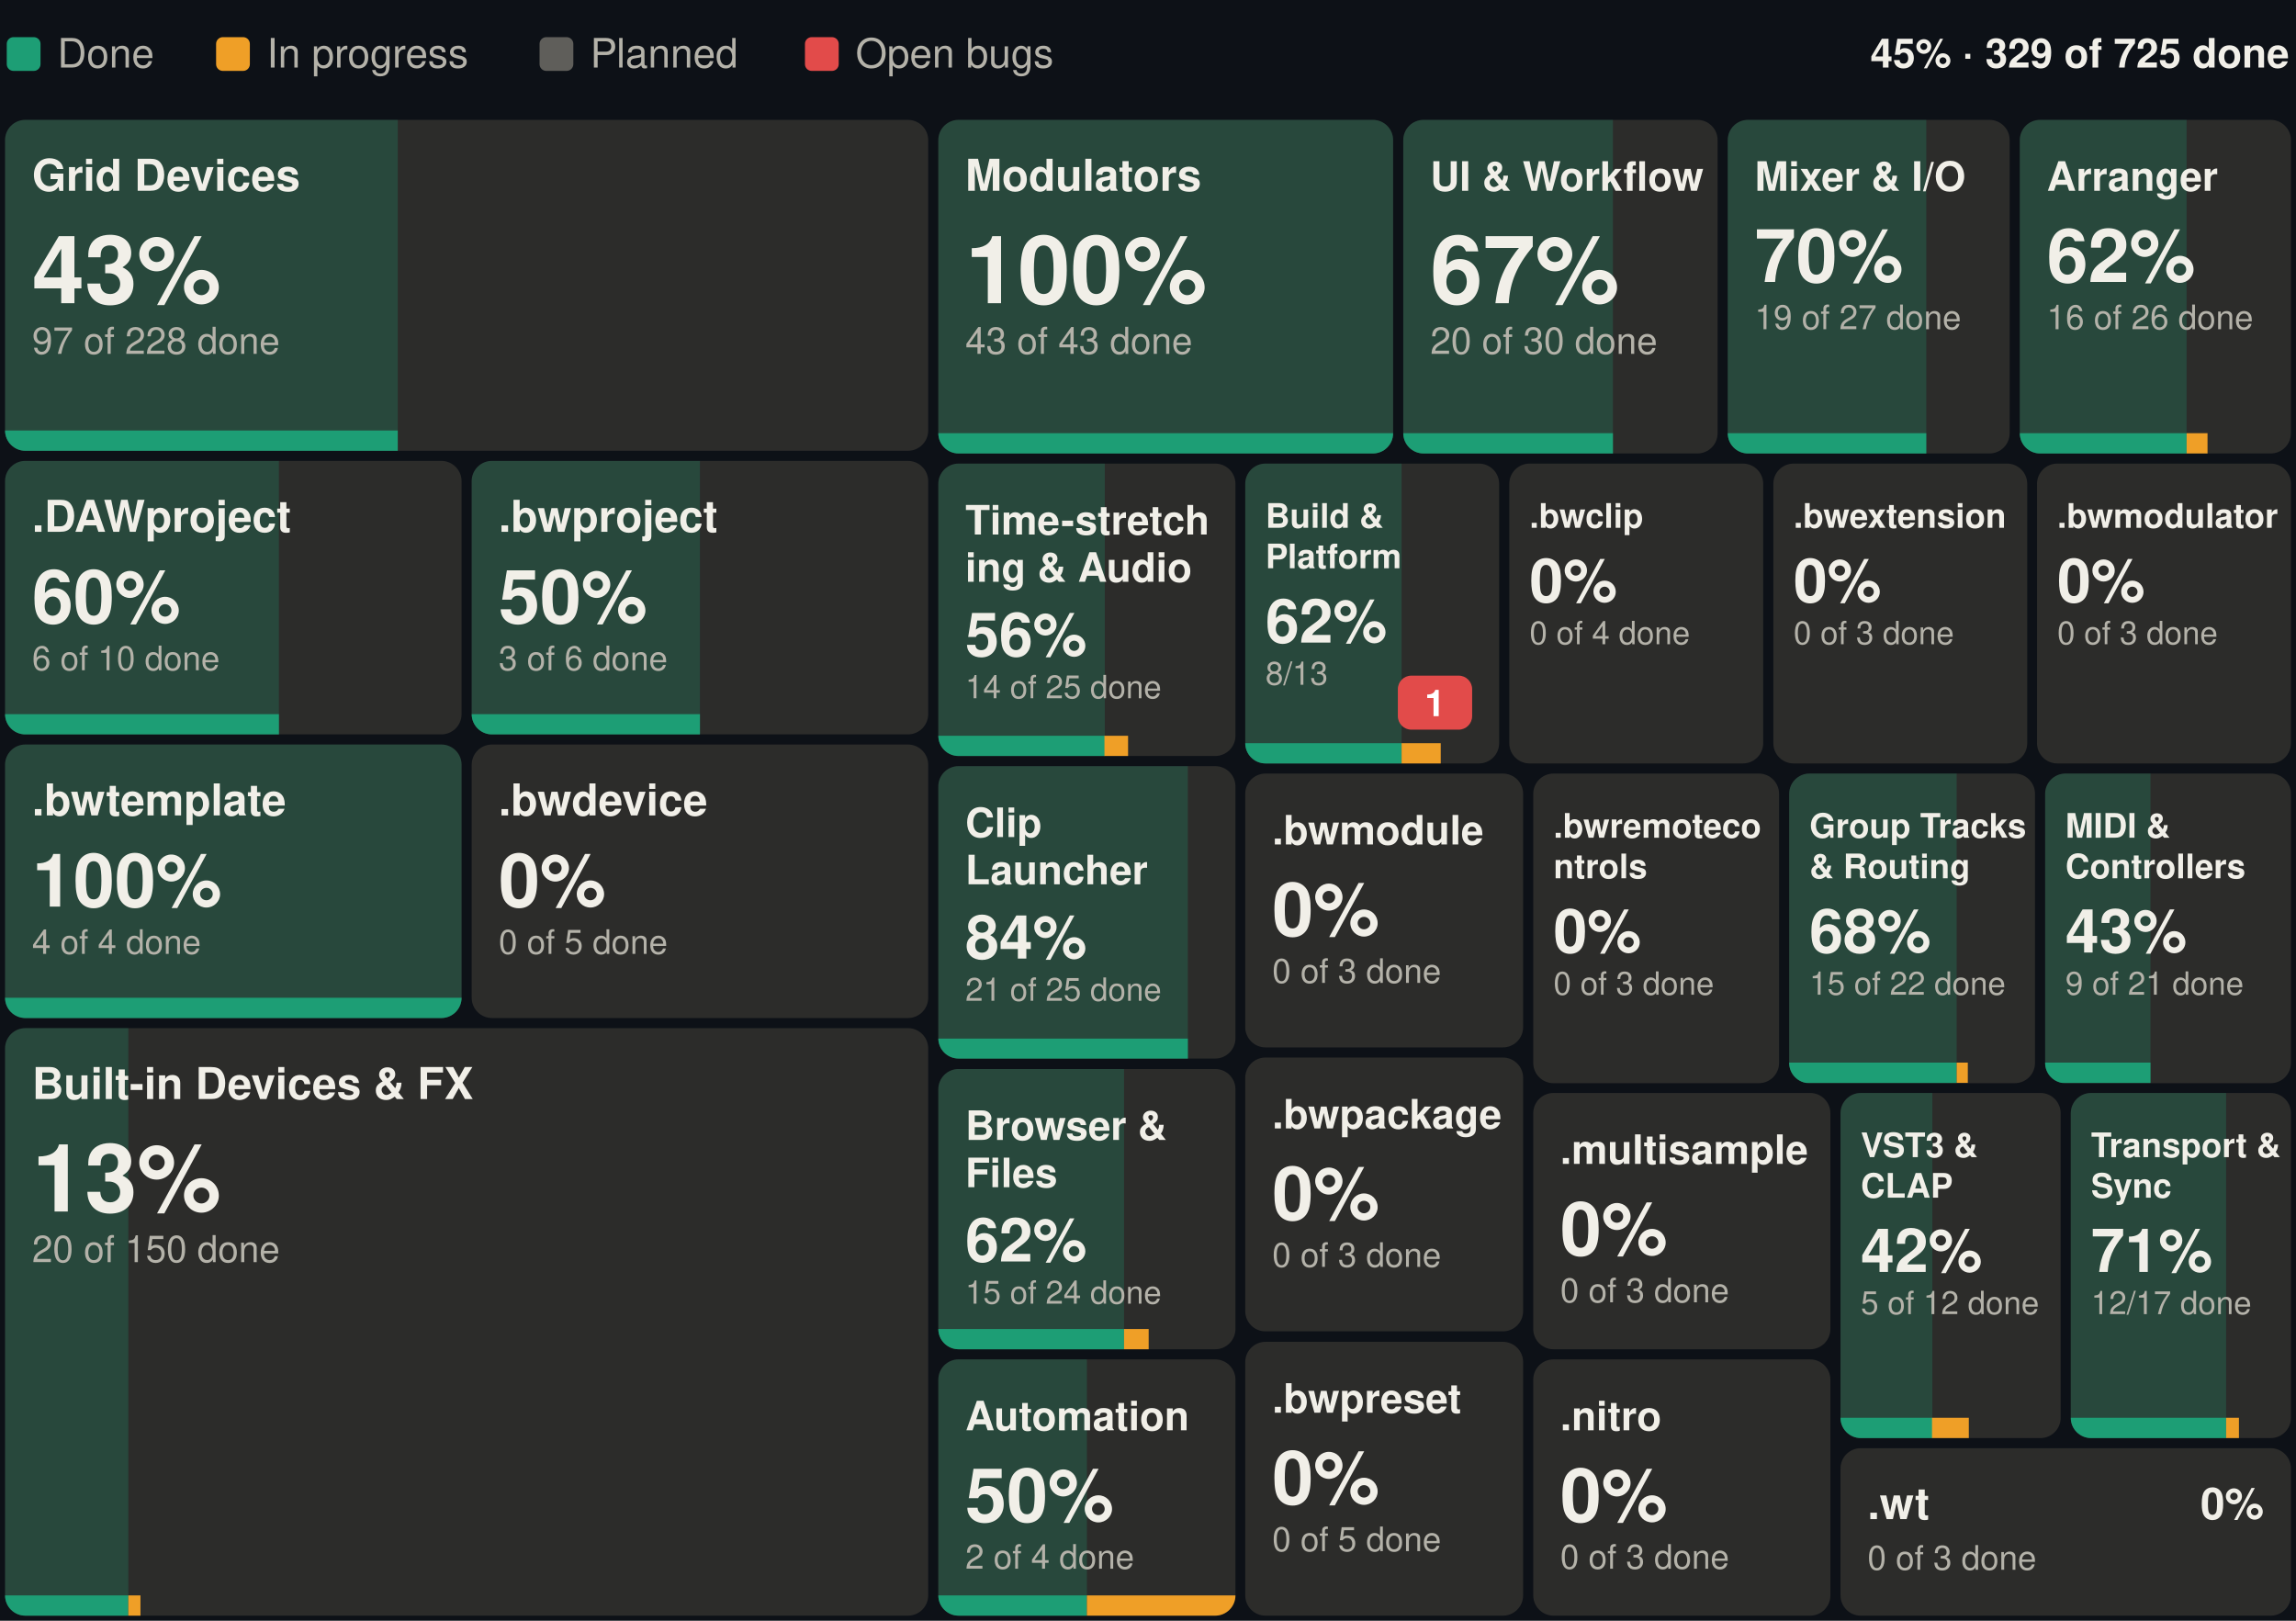
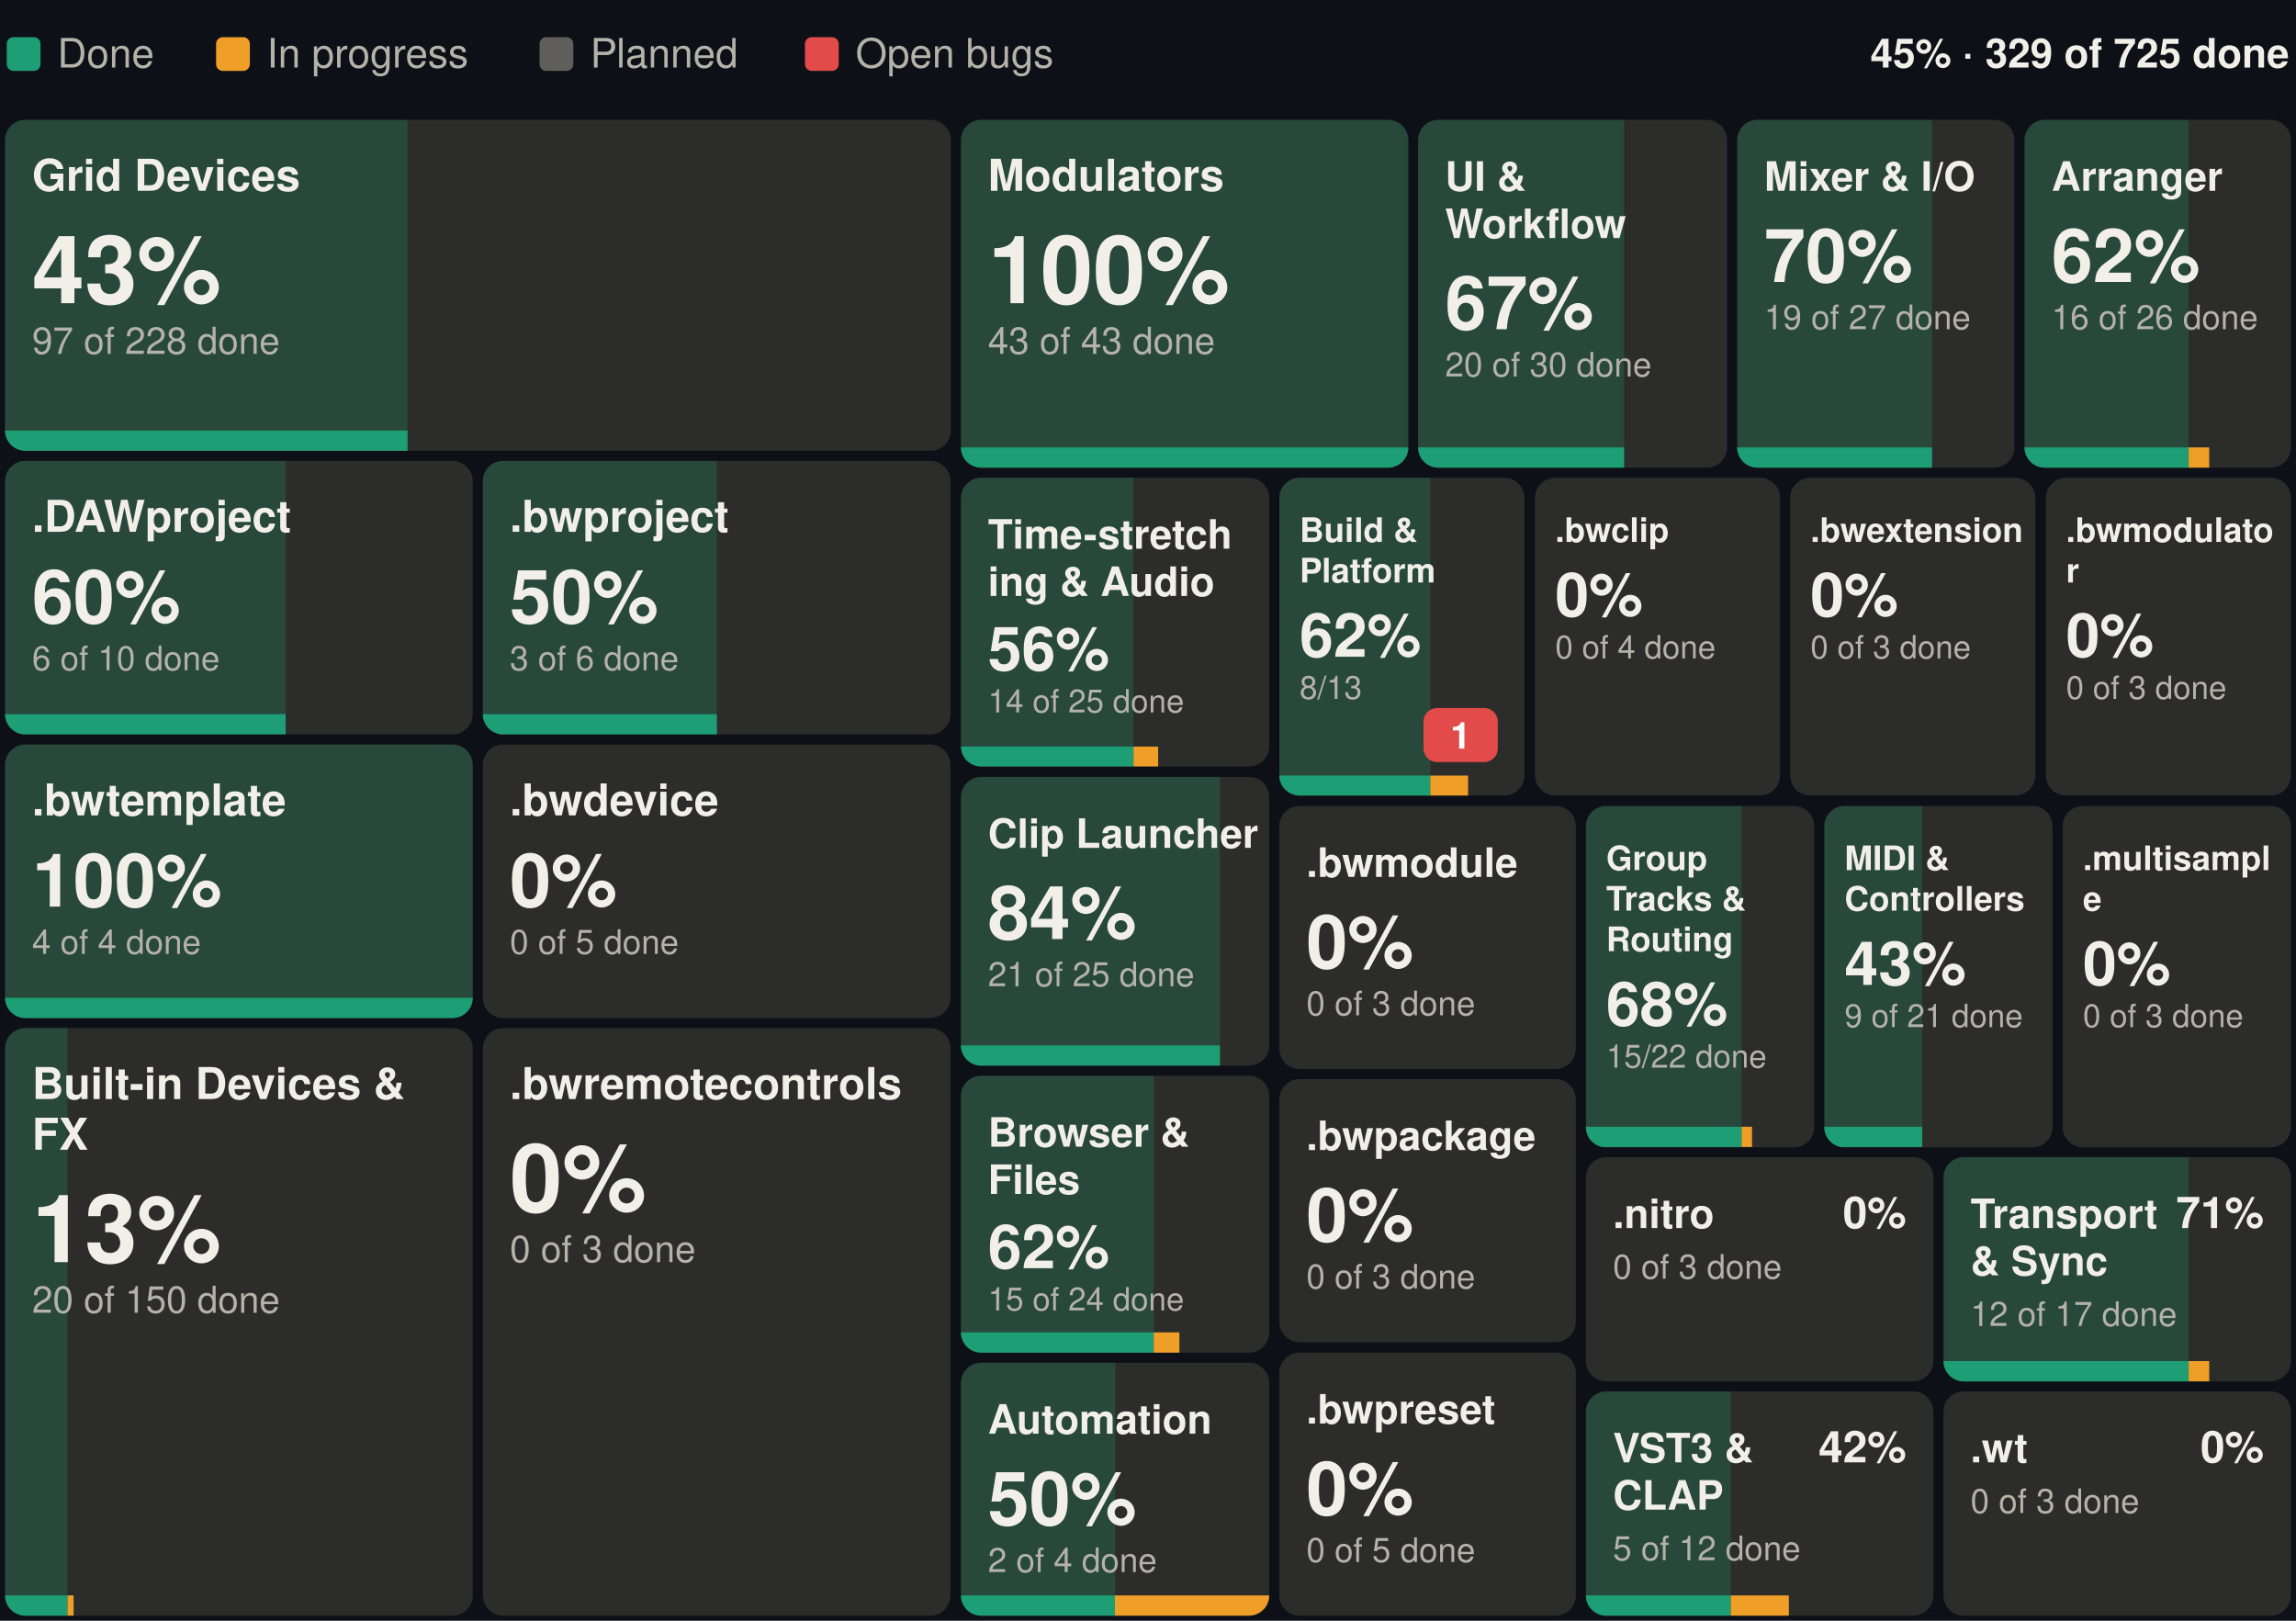
<svg xmlns="http://www.w3.org/2000/svg" width="680" height="480" viewBox="0 0 680 480" font-family="-apple-system, BlinkMacSystemFont, 'Segoe UI', Helvetica, Arial, sans-serif" role="img" aria-label="Hikaru OpenLive vs Bitwig Studio 5.3.13: 329 of 725 features done">
  <rect width="680" height="480" fill="#0d1117" />
  <text x="678.0" y="20.0" font-size="12" font-weight="600" text-anchor="end" fill="#F1EFE8">45% · 329 of 725 done</text>
  <rect x="2.0" y="11" width="10" height="10" rx="2" fill="#1D9E75" />
  <text x="17.0" y="20.0" font-size="12" fill="#B4B2A9">Done</text>
  <rect x="64.0" y="11" width="10" height="10" rx="2" fill="#EF9F27" />
  <text x="79.0" y="20.0" font-size="12" fill="#B4B2A9">In progress</text>
  <rect x="159.8" y="11" width="10" height="10" rx="2" fill="#5F5E5A" />
  <text x="174.8" y="20.0" font-size="12" fill="#B4B2A9">Planned</text>
  <rect x="238.4" y="11" width="10" height="10" rx="2" fill="#E24B4A" />
  <text x="253.4" y="20.0" font-size="12" fill="#B4B2A9">Open bugs</text>
  <g>
    <clipPath id="b0">
-       <rect x="277.9" y="226.9" width="88.0" height="86.6" rx="6" />
+       <rect x="284.6" y="230.1" width="91.3" height="85.5" rx="6" />
    </clipPath>
    <g clip-path="url(#b0)">
-       <rect x="277.9" y="226.9" width="88.0" height="86.6" fill="#2C2C2A" />
-       <rect x="277.9" y="226.9" width="73.9" height="86.6" fill="#1D9E75" fill-opacity="0.25" />
-       <rect x="277.9" y="307.6" width="73.9" height="6" fill="#1D9E75" />
-     </g>
-     <text x="285.9" y="247.9" font-size="12" font-weight="600" fill="#F1EFE8">Clip</text>
-     <text x="285.9" y="261.9" font-size="12" font-weight="600" fill="#F1EFE8">Launcher</text>
-     <text x="285.9" y="283.9" font-size="18" font-weight="600" fill="#F1EFE8">84%</text>
-     <text x="285.9" y="296.4" font-size="9.5" fill="#B4B2A9">21 of 25 done</text>
+       <rect x="284.6" y="230.1" width="91.3" height="85.5" fill="#2C2C2A" />
+       <rect x="284.6" y="230.1" width="76.7" height="85.5" fill="#1D9E75" fill-opacity="0.25" />
+       <rect x="284.6" y="309.6" width="76.7" height="6" fill="#1D9E75" />
+     </g>
+     <text x="292.6" y="251.1" font-size="12" font-weight="600" fill="#F1EFE8">Clip Launcher</text>
+     <text x="292.6" y="278.1" font-size="22" font-weight="600" fill="#F1EFE8">84%</text>
+     <text x="292.6" y="292.1" font-size="10" fill="#B4B2A9">21 of 25 done</text>
  </g>
  <g>
    <clipPath id="b1">
-       <rect x="598.2" y="35.5" width="80.3" height="98.8" rx="6" />
+       <rect x="599.6" y="35.5" width="78.9" height="103.0" rx="6" />
    </clipPath>
    <g clip-path="url(#b1)">
-       <rect x="598.2" y="35.5" width="80.3" height="98.8" fill="#2C2C2A" />
-       <rect x="598.2" y="35.5" width="49.4" height="98.8" fill="#1D9E75" fill-opacity="0.25" />
-       <rect x="598.2" y="128.3" width="49.4" height="6" fill="#1D9E75" />
-       <rect x="647.6" y="128.3" width="6.2" height="6" fill="#EF9F27" />
-     </g>
-     <text x="606.2" y="56.5" font-size="12" font-weight="600" fill="#F1EFE8">Arranger</text>
-     <text x="606.2" y="83.5" font-size="22" font-weight="600" fill="#F1EFE8">62%</text>
-     <text x="606.2" y="97.5" font-size="10" fill="#B4B2A9">16 of 26 done</text>
+       <rect x="599.6" y="35.5" width="78.9" height="103.0" fill="#2C2C2A" />
+       <rect x="599.6" y="35.5" width="48.6" height="103.0" fill="#1D9E75" fill-opacity="0.25" />
+       <rect x="599.6" y="132.5" width="48.6" height="6" fill="#1D9E75" />
+       <rect x="648.2" y="132.5" width="6.1" height="6" fill="#EF9F27" />
+     </g>
+     <text x="607.6" y="56.5" font-size="12" font-weight="600" fill="#F1EFE8">Arranger</text>
+     <text x="607.6" y="83.5" font-size="22" font-weight="600" fill="#F1EFE8">62%</text>
+     <text x="607.6" y="97.5" font-size="10" fill="#B4B2A9">16 of 26 done</text>
  </g>
  <g>
    <clipPath id="b2">
-       <rect x="613.3" y="323.7" width="65.2" height="102.2" rx="6" />
+       <rect x="575.6" y="342.7" width="102.9" height="66.4" rx="6" />
    </clipPath>
    <g clip-path="url(#b2)">
-       <rect x="613.3" y="323.7" width="65.2" height="102.2" fill="#2C2C2A" />
-       <rect x="613.3" y="323.7" width="46.0" height="102.2" fill="#1D9E75" fill-opacity="0.25" />
-       <rect x="613.3" y="419.9" width="46.0" height="6" fill="#1D9E75" />
-       <rect x="659.3" y="419.9" width="3.8" height="6" fill="#EF9F27" />
-     </g>
-     <text x="619.3" y="342.7" font-size="10" font-weight="600" fill="#F1EFE8">Transport &amp;</text>
-     <text x="619.3" y="354.7" font-size="10" font-weight="600" fill="#F1EFE8">Sync</text>
-     <text x="619.3" y="376.7" font-size="18" font-weight="600" fill="#F1EFE8">71%</text>
-     <text x="619.3" y="389.2" font-size="9.5" fill="#B4B2A9">12/17 done</text>
+       <rect x="575.6" y="342.7" width="102.9" height="66.4" fill="#2C2C2A" />
+       <rect x="575.6" y="342.7" width="72.6" height="66.4" fill="#1D9E75" fill-opacity="0.25" />
+       <rect x="575.6" y="403.1" width="72.6" height="6" fill="#1D9E75" />
+       <rect x="648.2" y="403.1" width="6.1" height="6" fill="#EF9F27" />
+     </g>
+     <text x="583.6" y="363.7" font-size="12" font-weight="600" fill="#F1EFE8">Transport</text>
+     <text x="583.6" y="377.7" font-size="12" font-weight="600" fill="#F1EFE8">&amp; Sync</text>
+     <text x="670.5" y="363.7" font-size="13" font-weight="600" text-anchor="end" fill="#F1EFE8">71%</text>
+     <text x="583.6" y="392.7" font-size="10" fill="#B4B2A9">12 of 17 done</text>
  </g>
  <g>
    <clipPath id="b3">
-       <rect x="529.9" y="229.1" width="72.8" height="91.7" rx="6" />
+       <rect x="469.7" y="238.7" width="67.6" height="101.1" rx="6" />
    </clipPath>
    <g clip-path="url(#b3)">
-       <rect x="529.9" y="229.1" width="72.8" height="91.7" fill="#2C2C2A" />
-       <rect x="529.9" y="229.1" width="49.6" height="91.7" fill="#1D9E75" fill-opacity="0.25" />
-       <rect x="529.9" y="314.7" width="49.6" height="6" fill="#1D9E75" />
-       <rect x="579.5" y="314.7" width="3.3" height="6" fill="#EF9F27" />
-     </g>
-     <text x="535.9" y="248.1" font-size="10" font-weight="600" fill="#F1EFE8">Group Tracks</text>
-     <text x="535.9" y="260.1" font-size="10" font-weight="600" fill="#F1EFE8">&amp; Routing</text>
-     <text x="535.9" y="282.1" font-size="18" font-weight="600" fill="#F1EFE8">68%</text>
-     <text x="535.9" y="294.6" font-size="9.5" fill="#B4B2A9">15 of 22 done</text>
+       <rect x="469.7" y="238.7" width="67.6" height="101.1" fill="#2C2C2A" />
+       <rect x="469.7" y="238.7" width="46.1" height="101.1" fill="#1D9E75" fill-opacity="0.25" />
+       <rect x="469.7" y="333.7" width="46.1" height="6" fill="#1D9E75" />
+       <rect x="515.8" y="333.7" width="3.1" height="6" fill="#EF9F27" />
+     </g>
+     <text x="475.7" y="257.7" font-size="10" font-weight="600" fill="#F1EFE8">Group</text>
+     <text x="475.7" y="269.7" font-size="10" font-weight="600" fill="#F1EFE8">Tracks &amp;</text>
+     <text x="475.7" y="281.7" font-size="10" font-weight="600" fill="#F1EFE8">Routing</text>
+     <text x="475.7" y="303.7" font-size="18" font-weight="600" fill="#F1EFE8">68%</text>
+     <text x="475.7" y="316.2" font-size="9.5" fill="#B4B2A9">15/22 done</text>
  </g>
  <g>
    <clipPath id="b4">
-       <rect x="277.9" y="137.3" width="88.0" height="86.6" rx="6" />
+       <rect x="284.6" y="141.5" width="91.3" height="85.5" rx="6" />
    </clipPath>
    <g clip-path="url(#b4)">
-       <rect x="277.9" y="137.3" width="88.0" height="86.6" fill="#2C2C2A" />
-       <rect x="277.9" y="137.3" width="49.3" height="86.6" fill="#1D9E75" fill-opacity="0.25" />
-       <rect x="277.9" y="217.9" width="49.3" height="6" fill="#1D9E75" />
-       <rect x="327.1" y="217.9" width="7.0" height="6" fill="#EF9F27" />
-     </g>
-     <text x="285.9" y="158.3" font-size="12" font-weight="600" fill="#F1EFE8">Time-stretch</text>
-     <text x="285.9" y="172.3" font-size="12" font-weight="600" fill="#F1EFE8">ing &amp; Audio</text>
-     <text x="285.9" y="194.3" font-size="18" font-weight="600" fill="#F1EFE8">56%</text>
-     <text x="285.9" y="206.8" font-size="9.5" fill="#B4B2A9">14 of 25 done</text>
+       <rect x="284.6" y="141.5" width="91.3" height="85.5" fill="#2C2C2A" />
+       <rect x="284.6" y="141.5" width="51.1" height="85.5" fill="#1D9E75" fill-opacity="0.25" />
+       <rect x="284.6" y="221.1" width="51.1" height="6" fill="#1D9E75" />
+       <rect x="335.7" y="221.1" width="7.3" height="6" fill="#EF9F27" />
+     </g>
+     <text x="292.6" y="162.5" font-size="12" font-weight="600" fill="#F1EFE8">Time-stretch</text>
+     <text x="292.6" y="176.5" font-size="12" font-weight="600" fill="#F1EFE8">ing &amp; Audio</text>
+     <text x="292.6" y="198.5" font-size="18" font-weight="600" fill="#F1EFE8">56%</text>
+     <text x="292.6" y="211.0" font-size="9.5" fill="#B4B2A9">14 of 25 done</text>
  </g>
  <g>
    <clipPath id="b5">
-       <rect x="1.5" y="304.5" width="273.4" height="174.0" rx="6" />
+       <rect x="1.5" y="304.5" width="138.5" height="174.0" rx="6" />
    </clipPath>
    <g clip-path="url(#b5)">
-       <rect x="1.5" y="304.5" width="273.4" height="174.0" fill="#2C2C2A" />
-       <rect x="1.5" y="304.5" width="36.5" height="174.0" fill="#1D9E75" fill-opacity="0.25" />
-       <rect x="1.5" y="472.5" width="36.5" height="6" fill="#1D9E75" />
-       <rect x="38.0" y="472.5" width="3.6" height="6" fill="#EF9F27" />
-     </g>
-     <text x="9.5" y="325.5" font-size="13" font-weight="600" fill="#F1EFE8">Built-in Devices &amp; FX</text>
-     <text x="9.5" y="358.8" font-size="28" font-weight="600" fill="#F1EFE8">13%</text>
-     <text x="9.5" y="373.8" font-size="11" fill="#B4B2A9">20 of 150 done</text>
+       <rect x="1.5" y="304.5" width="138.5" height="174.0" fill="#2C2C2A" />
+       <rect x="1.5" y="304.5" width="18.5" height="174.0" fill="#1D9E75" fill-opacity="0.25" />
+       <rect x="1.5" y="472.5" width="18.5" height="6" fill="#1D9E75" />
+       <rect x="20.0" y="472.5" width="1.8" height="6" fill="#EF9F27" />
+     </g>
+     <text x="9.5" y="325.5" font-size="13" font-weight="600" fill="#F1EFE8">Built-in Devices &amp;</text>
+     <text x="9.5" y="340.5" font-size="13" font-weight="600" fill="#F1EFE8">FX</text>
+     <text x="9.5" y="373.8" font-size="28" font-weight="600" fill="#F1EFE8">13%</text>
+     <text x="9.5" y="388.8" font-size="11" fill="#B4B2A9">20 of 150 done</text>
  </g>
  <g>
    <clipPath id="b6">
-       <rect x="277.9" y="35.5" width="134.7" height="98.8" rx="6" />
+       <rect x="284.6" y="35.5" width="132.5" height="103.0" rx="6" />
    </clipPath>
    <g clip-path="url(#b6)">
-       <rect x="277.9" y="35.5" width="134.7" height="98.8" fill="#2C2C2A" />
-       <rect x="277.9" y="35.5" width="134.7" height="98.8" fill="#1D9E75" fill-opacity="0.25" />
-       <rect x="277.9" y="128.3" width="134.7" height="6" fill="#1D9E75" />
-     </g>
-     <text x="285.9" y="56.5" font-size="13" font-weight="600" fill="#F1EFE8">Modulators</text>
-     <text x="285.9" y="89.8" font-size="28" font-weight="600" fill="#F1EFE8">100%</text>
-     <text x="285.9" y="104.8" font-size="11" fill="#B4B2A9">43 of 43 done</text>
+       <rect x="284.6" y="35.5" width="132.5" height="103.0" fill="#2C2C2A" />
+       <rect x="284.6" y="35.5" width="132.5" height="103.0" fill="#1D9E75" fill-opacity="0.25" />
+       <rect x="284.6" y="132.5" width="132.5" height="6" fill="#1D9E75" />
+     </g>
+     <text x="292.6" y="56.5" font-size="13" font-weight="600" fill="#F1EFE8">Modulators</text>
+     <text x="292.6" y="89.8" font-size="28" font-weight="600" fill="#F1EFE8">100%</text>
+     <text x="292.6" y="104.8" font-size="11" fill="#B4B2A9">43 of 43 done</text>
  </g>
  <g>
    <clipPath id="b7">
-       <rect x="1.5" y="35.5" width="273.4" height="98.0" rx="6" />
+       <rect x="1.5" y="35.5" width="280.1" height="98.0" rx="6" />
    </clipPath>
    <g clip-path="url(#b7)">
-       <rect x="1.5" y="35.5" width="273.4" height="98.0" fill="#2C2C2A" />
-       <rect x="1.5" y="35.5" width="116.3" height="98.0" fill="#1D9E75" fill-opacity="0.25" />
-       <rect x="1.5" y="127.5" width="116.3" height="6" fill="#1D9E75" />
+       <rect x="1.5" y="35.5" width="280.1" height="98.0" fill="#2C2C2A" />
+       <rect x="1.5" y="35.5" width="119.2" height="98.0" fill="#1D9E75" fill-opacity="0.25" />
+       <rect x="1.5" y="127.5" width="119.2" height="6" fill="#1D9E75" />
    </g>
    <text x="9.5" y="56.5" font-size="13" font-weight="600" fill="#F1EFE8">Grid Devices</text>
    <text x="9.5" y="89.8" font-size="28" font-weight="600" fill="#F1EFE8">43%</text>
    <text x="9.5" y="104.8" font-size="11" fill="#B4B2A9">97 of 228 done</text>
  </g>
  <g>
    <clipPath id="b8">
-       <rect x="511.7" y="35.5" width="83.5" height="98.8" rx="6" />
+       <rect x="514.5" y="35.5" width="82.1" height="103.0" rx="6" />
    </clipPath>
    <g clip-path="url(#b8)">
-       <rect x="511.7" y="35.5" width="83.5" height="98.8" fill="#2C2C2A" />
-       <rect x="511.7" y="35.5" width="58.8" height="98.8" fill="#1D9E75" fill-opacity="0.25" />
-       <rect x="511.7" y="128.3" width="58.8" height="6" fill="#1D9E75" />
-     </g>
-     <text x="519.7" y="56.5" font-size="12" font-weight="600" fill="#F1EFE8">Mixer &amp; I/O</text>
-     <text x="519.7" y="83.5" font-size="22" font-weight="600" fill="#F1EFE8">70%</text>
-     <text x="519.7" y="97.5" font-size="10" fill="#B4B2A9">19 of 27 done</text>
+       <rect x="514.5" y="35.5" width="82.1" height="103.0" fill="#2C2C2A" />
+       <rect x="514.5" y="35.5" width="57.7" height="103.0" fill="#1D9E75" fill-opacity="0.25" />
+       <rect x="514.5" y="132.5" width="57.7" height="6" fill="#1D9E75" />
+     </g>
+     <text x="522.5" y="56.5" font-size="12" font-weight="600" fill="#F1EFE8">Mixer &amp; I/O</text>
+     <text x="522.5" y="83.5" font-size="22" font-weight="600" fill="#F1EFE8">70%</text>
+     <text x="522.5" y="97.5" font-size="10" fill="#B4B2A9">19 of 27 done</text>
  </g>
  <g>
    <clipPath id="b9">
-       <rect x="277.9" y="316.6" width="88.0" height="83.0" rx="6" />
+       <rect x="284.6" y="318.6" width="91.3" height="82.0" rx="6" />
    </clipPath>
    <g clip-path="url(#b9)">
-       <rect x="277.9" y="316.6" width="88.0" height="83.0" fill="#2C2C2A" />
-       <rect x="277.9" y="316.6" width="55.0" height="83.0" fill="#1D9E75" fill-opacity="0.25" />
-       <rect x="277.9" y="393.6" width="55.0" height="6" fill="#1D9E75" />
-       <rect x="332.9" y="393.6" width="7.3" height="6" fill="#EF9F27" />
-     </g>
-     <text x="285.9" y="337.6" font-size="12" font-weight="600" fill="#F1EFE8">Browser &amp;</text>
-     <text x="285.9" y="351.6" font-size="12" font-weight="600" fill="#F1EFE8">Files</text>
-     <text x="285.9" y="373.6" font-size="18" font-weight="600" fill="#F1EFE8">62%</text>
-     <text x="285.9" y="386.1" font-size="9.5" fill="#B4B2A9">15 of 24 done</text>
+       <rect x="284.6" y="318.6" width="91.3" height="82.0" fill="#2C2C2A" />
+       <rect x="284.6" y="318.6" width="57.1" height="82.0" fill="#1D9E75" fill-opacity="0.25" />
+       <rect x="284.6" y="394.6" width="57.1" height="6" fill="#1D9E75" />
+       <rect x="341.7" y="394.6" width="7.6" height="6" fill="#EF9F27" />
+     </g>
+     <text x="292.6" y="339.6" font-size="12" font-weight="600" fill="#F1EFE8">Browser &amp;</text>
+     <text x="292.6" y="353.6" font-size="12" font-weight="600" fill="#F1EFE8">Files</text>
+     <text x="292.6" y="375.6" font-size="18" font-weight="600" fill="#F1EFE8">62%</text>
+     <text x="292.6" y="388.1" font-size="9.5" fill="#B4B2A9">15 of 24 done</text>
  </g>
  <g>
    <clipPath id="b10">
-       <rect x="605.7" y="229.1" width="72.8" height="91.7" rx="6" />
+       <rect x="540.3" y="238.7" width="67.6" height="101.1" rx="6" />
    </clipPath>
    <g clip-path="url(#b10)">
-       <rect x="605.7" y="229.1" width="72.8" height="91.7" fill="#2C2C2A" />
-       <rect x="605.7" y="229.1" width="31.2" height="91.7" fill="#1D9E75" fill-opacity="0.25" />
-       <rect x="605.7" y="314.7" width="31.2" height="6" fill="#1D9E75" />
-     </g>
-     <text x="611.7" y="248.1" font-size="10" font-weight="600" fill="#F1EFE8">MIDI &amp;</text>
-     <text x="611.7" y="260.1" font-size="10" font-weight="600" fill="#F1EFE8">Controllers</text>
-     <text x="611.7" y="282.1" font-size="18" font-weight="600" fill="#F1EFE8">43%</text>
-     <text x="611.7" y="294.6" font-size="9.5" fill="#B4B2A9">9 of 21 done</text>
+       <rect x="540.3" y="238.7" width="67.6" height="101.1" fill="#2C2C2A" />
+       <rect x="540.3" y="238.7" width="29.0" height="101.1" fill="#1D9E75" fill-opacity="0.25" />
+       <rect x="540.3" y="333.7" width="29.0" height="6" fill="#1D9E75" />
+     </g>
+     <text x="546.3" y="257.7" font-size="10" font-weight="600" fill="#F1EFE8">MIDI &amp;</text>
+     <text x="546.3" y="269.7" font-size="10" font-weight="600" fill="#F1EFE8">Controllers</text>
+     <text x="546.3" y="291.7" font-size="18" font-weight="600" fill="#F1EFE8">43%</text>
+     <text x="546.3" y="304.2" font-size="9.5" fill="#B4B2A9">9 of 21 done</text>
  </g>
  <g>
    <clipPath id="b11">
-       <rect x="415.6" y="35.5" width="93.1" height="98.8" rx="6" />
+       <rect x="420.0" y="35.5" width="91.5" height="103.0" rx="6" />
    </clipPath>
    <g clip-path="url(#b11)">
-       <rect x="415.6" y="35.5" width="93.1" height="98.8" fill="#2C2C2A" />
-       <rect x="415.6" y="35.5" width="62.1" height="98.8" fill="#1D9E75" fill-opacity="0.25" />
-       <rect x="415.6" y="128.3" width="62.1" height="6" fill="#1D9E75" />
-     </g>
-     <text x="423.6" y="56.5" font-size="12" font-weight="600" fill="#F1EFE8">UI &amp; Workflow</text>
-     <text x="423.6" y="89.8" font-size="28" font-weight="600" fill="#F1EFE8">67%</text>
-     <text x="423.6" y="104.8" font-size="11" fill="#B4B2A9">20 of 30 done</text>
+       <rect x="420.0" y="35.5" width="91.5" height="103.0" fill="#2C2C2A" />
+       <rect x="420.0" y="35.5" width="61.0" height="103.0" fill="#1D9E75" fill-opacity="0.25" />
+       <rect x="420.0" y="132.5" width="61.0" height="6" fill="#1D9E75" />
+     </g>
+     <text x="428.0" y="56.5" font-size="12" font-weight="600" fill="#F1EFE8">UI &amp;</text>
+     <text x="428.0" y="70.5" font-size="12" font-weight="600" fill="#F1EFE8">Workflow</text>
+     <text x="428.0" y="97.5" font-size="22" font-weight="600" fill="#F1EFE8">67%</text>
+     <text x="428.0" y="111.5" font-size="10" fill="#B4B2A9">20 of 30 done</text>
  </g>
  <g>
    <clipPath id="b12">
-       <rect x="368.8" y="137.3" width="75.2" height="88.8" rx="6" />
+       <rect x="378.9" y="141.5" width="72.6" height="94.1" rx="6" />
    </clipPath>
    <g clip-path="url(#b12)">
-       <rect x="368.8" y="137.3" width="75.2" height="88.8" fill="#2C2C2A" />
-       <rect x="368.8" y="137.3" width="46.3" height="88.8" fill="#1D9E75" fill-opacity="0.25" />
-       <rect x="368.8" y="220.1" width="46.3" height="6" fill="#1D9E75" />
-       <rect x="415.1" y="220.1" width="11.6" height="6" fill="#EF9F27" />
-     </g>
-     <text x="374.8" y="156.3" font-size="10" font-weight="600" fill="#F1EFE8">Build &amp;</text>
-     <text x="374.8" y="168.3" font-size="10" font-weight="600" fill="#F1EFE8">Platform</text>
-     <text x="374.8" y="190.3" font-size="18" font-weight="600" fill="#F1EFE8">62%</text>
-     <text x="374.8" y="202.8" font-size="9.5" fill="#B4B2A9">8/13</text>
-     <rect x="414.0" y="200.1" width="22.0" height="16.0" rx="4" fill="#E24B4A" />
-     <text x="425.0" y="212.1" font-size="11" font-weight="600" text-anchor="middle" fill="#ffffff">1</text>
+       <rect x="378.9" y="141.5" width="72.6" height="94.1" fill="#2C2C2A" />
+       <rect x="378.9" y="141.5" width="44.7" height="94.1" fill="#1D9E75" fill-opacity="0.25" />
+       <rect x="378.9" y="229.7" width="44.7" height="6" fill="#1D9E75" />
+       <rect x="423.6" y="229.7" width="11.2" height="6" fill="#EF9F27" />
+     </g>
+     <text x="384.9" y="160.5" font-size="10" font-weight="600" fill="#F1EFE8">Build &amp;</text>
+     <text x="384.9" y="172.5" font-size="10" font-weight="600" fill="#F1EFE8">Platform</text>
+     <text x="384.9" y="194.5" font-size="18" font-weight="600" fill="#F1EFE8">62%</text>
+     <text x="384.9" y="207.0" font-size="9.5" fill="#B4B2A9">8/13</text>
+     <rect x="421.6" y="209.7" width="22.0" height="16.0" rx="4" fill="#E24B4A" />
+     <text x="432.6" y="221.7" font-size="11" font-weight="600" text-anchor="middle" fill="#ffffff">1</text>
  </g>
  <g>
    <clipPath id="b13">
-       <rect x="545.1" y="323.7" width="65.2" height="102.2" rx="6" />
+       <rect x="469.7" y="412.1" width="102.9" height="66.4" rx="6" />
    </clipPath>
    <g clip-path="url(#b13)">
-       <rect x="545.1" y="323.7" width="65.2" height="102.2" fill="#2C2C2A" />
-       <rect x="545.1" y="323.7" width="27.2" height="102.2" fill="#1D9E75" fill-opacity="0.25" />
-       <rect x="545.1" y="419.9" width="27.2" height="6" fill="#1D9E75" />
-       <rect x="572.2" y="419.9" width="10.9" height="6" fill="#EF9F27" />
-     </g>
-     <text x="551.1" y="342.7" font-size="10" font-weight="600" fill="#F1EFE8">VST3 &amp;</text>
-     <text x="551.1" y="354.7" font-size="10" font-weight="600" fill="#F1EFE8">CLAP</text>
-     <text x="551.1" y="376.7" font-size="18" font-weight="600" fill="#F1EFE8">42%</text>
-     <text x="551.1" y="389.2" font-size="9.5" fill="#B4B2A9">5 of 12 done</text>
+       <rect x="469.7" y="412.1" width="102.9" height="66.4" fill="#2C2C2A" />
+       <rect x="469.7" y="412.1" width="42.9" height="66.4" fill="#1D9E75" fill-opacity="0.25" />
+       <rect x="469.7" y="472.5" width="42.9" height="6" fill="#1D9E75" />
+       <rect x="512.6" y="472.5" width="17.2" height="6" fill="#EF9F27" />
+     </g>
+     <text x="477.7" y="433.1" font-size="12" font-weight="600" fill="#F1EFE8">VST3 &amp;</text>
+     <text x="477.7" y="447.1" font-size="12" font-weight="600" fill="#F1EFE8">CLAP</text>
+     <text x="564.6" y="433.1" font-size="13" font-weight="600" text-anchor="end" fill="#F1EFE8">42%</text>
+     <text x="477.7" y="462.1" font-size="10" fill="#B4B2A9">5 of 12 done</text>
  </g>
  <g>
    <clipPath id="b14">
-       <rect x="277.9" y="402.6" width="88.0" height="75.9" rx="6" />
+       <rect x="284.6" y="403.6" width="91.3" height="74.9" rx="6" />
    </clipPath>
    <g clip-path="url(#b14)">
-       <rect x="277.9" y="402.6" width="88.0" height="75.9" fill="#2C2C2A" />
-       <rect x="277.9" y="402.6" width="44.0" height="75.9" fill="#1D9E75" fill-opacity="0.25" />
-       <rect x="277.9" y="472.5" width="44.0" height="6" fill="#1D9E75" />
-       <rect x="321.9" y="472.5" width="44.0" height="6" fill="#EF9F27" />
-     </g>
-     <text x="285.9" y="423.6" font-size="12" font-weight="600" fill="#F1EFE8">Automation</text>
-     <text x="285.9" y="450.6" font-size="22" font-weight="600" fill="#F1EFE8">50%</text>
-     <text x="285.9" y="464.6" font-size="10" fill="#B4B2A9">2 of 4 done</text>
+       <rect x="284.6" y="403.6" width="91.3" height="74.9" fill="#2C2C2A" />
+       <rect x="284.6" y="403.6" width="45.7" height="74.9" fill="#1D9E75" fill-opacity="0.25" />
+       <rect x="284.6" y="472.5" width="45.7" height="6" fill="#1D9E75" />
+       <rect x="330.2" y="472.5" width="45.7" height="6" fill="#EF9F27" />
+     </g>
+     <text x="292.6" y="424.6" font-size="12" font-weight="600" fill="#F1EFE8">Automation</text>
+     <text x="292.6" y="451.6" font-size="22" font-weight="600" fill="#F1EFE8">50%</text>
+     <text x="292.6" y="465.6" font-size="10" fill="#B4B2A9">2 of 4 done</text>
  </g>
  <g>
    <clipPath id="b15">
-       <rect x="1.5" y="136.5" width="135.2" height="81.0" rx="6" />
+       <rect x="1.5" y="136.5" width="138.5" height="81.0" rx="6" />
    </clipPath>
    <g clip-path="url(#b15)">
-       <rect x="1.5" y="136.5" width="135.2" height="81.0" fill="#2C2C2A" />
-       <rect x="1.5" y="136.5" width="81.1" height="81.0" fill="#1D9E75" fill-opacity="0.25" />
-       <rect x="1.5" y="211.5" width="81.1" height="6" fill="#1D9E75" />
+       <rect x="1.5" y="136.5" width="138.5" height="81.0" fill="#2C2C2A" />
+       <rect x="1.5" y="136.5" width="83.1" height="81.0" fill="#1D9E75" fill-opacity="0.25" />
+       <rect x="1.5" y="211.5" width="83.1" height="6" fill="#1D9E75" />
    </g>
    <text x="9.5" y="157.5" font-size="13" font-weight="600" fill="#F1EFE8">.DAWproject</text>
    <text x="9.5" y="184.5" font-size="22" font-weight="600" fill="#F1EFE8">60%</text>
    <text x="9.5" y="198.5" font-size="10" fill="#B4B2A9">6 of 10 done</text>
  </g>
  <g>
    <clipPath id="b16">
-       <rect x="139.7" y="136.5" width="135.2" height="81.0" rx="6" />
+       <rect x="143.0" y="136.5" width="138.5" height="81.0" rx="6" />
    </clipPath>
    <g clip-path="url(#b16)">
-       <rect x="139.7" y="136.5" width="135.2" height="81.0" fill="#2C2C2A" />
-       <rect x="139.7" y="136.5" width="67.6" height="81.0" fill="#1D9E75" fill-opacity="0.25" />
-       <rect x="139.7" y="211.5" width="67.6" height="6" fill="#1D9E75" />
-     </g>
-     <text x="147.7" y="157.5" font-size="13" font-weight="600" fill="#F1EFE8">.bwproject</text>
-     <text x="147.7" y="184.5" font-size="22" font-weight="600" fill="#F1EFE8">50%</text>
-     <text x="147.7" y="198.5" font-size="10" fill="#B4B2A9">3 of 6 done</text>
+       <rect x="143.0" y="136.5" width="138.5" height="81.0" fill="#2C2C2A" />
+       <rect x="143.0" y="136.5" width="69.3" height="81.0" fill="#1D9E75" fill-opacity="0.25" />
+       <rect x="143.0" y="211.5" width="69.3" height="6" fill="#1D9E75" />
+     </g>
+     <text x="151.0" y="157.5" font-size="13" font-weight="600" fill="#F1EFE8">.bwproject</text>
+     <text x="151.0" y="184.5" font-size="22" font-weight="600" fill="#F1EFE8">50%</text>
+     <text x="151.0" y="198.5" font-size="10" fill="#B4B2A9">3 of 6 done</text>
  </g>
  <g>
    <clipPath id="b17">
-       <rect x="1.5" y="220.5" width="135.2" height="81.0" rx="6" />
+       <rect x="1.5" y="220.5" width="138.5" height="81.0" rx="6" />
    </clipPath>
    <g clip-path="url(#b17)">
-       <rect x="1.5" y="220.5" width="135.2" height="81.0" fill="#2C2C2A" />
-       <rect x="1.5" y="220.5" width="135.2" height="81.0" fill="#1D9E75" fill-opacity="0.25" />
-       <rect x="1.5" y="295.5" width="135.2" height="6" fill="#1D9E75" />
+       <rect x="1.5" y="220.5" width="138.5" height="81.0" fill="#2C2C2A" />
+       <rect x="1.5" y="220.5" width="138.5" height="81.0" fill="#1D9E75" fill-opacity="0.25" />
+       <rect x="1.5" y="295.5" width="138.5" height="6" fill="#1D9E75" />
    </g>
    <text x="9.5" y="241.5" font-size="13" font-weight="600" fill="#F1EFE8">.bwtemplate</text>
    <text x="9.5" y="268.5" font-size="22" font-weight="600" fill="#F1EFE8">100%</text>
    <text x="9.5" y="282.5" font-size="10" fill="#B4B2A9">4 of 4 done</text>
  </g>
  <g>
    <clipPath id="b18">
-       <rect x="139.7" y="220.5" width="135.2" height="81.0" rx="6" />
+       <rect x="143.0" y="220.5" width="138.5" height="81.0" rx="6" />
    </clipPath>
    <g clip-path="url(#b18)">
-       <rect x="139.7" y="220.5" width="135.2" height="81.0" fill="#2C2C2A" />
-     </g>
-     <text x="147.7" y="241.5" font-size="13" font-weight="600" fill="#F1EFE8">.bwdevice</text>
-     <text x="147.7" y="268.5" font-size="22" font-weight="600" fill="#F1EFE8">0%</text>
-     <text x="147.7" y="282.5" font-size="10" fill="#B4B2A9">0 of 5 done</text>
+       <rect x="143.0" y="220.5" width="138.5" height="81.0" fill="#2C2C2A" />
+     </g>
+     <text x="151.0" y="241.5" font-size="13" font-weight="600" fill="#F1EFE8">.bwdevice</text>
+     <text x="151.0" y="268.5" font-size="22" font-weight="600" fill="#F1EFE8">0%</text>
+     <text x="151.0" y="282.5" font-size="10" fill="#B4B2A9">0 of 5 done</text>
  </g>
  <g>
    <clipPath id="b19">
-       <rect x="368.8" y="397.4" width="82.3" height="81.1" rx="6" />
+       <rect x="378.9" y="400.6" width="87.8" height="77.9" rx="6" />
    </clipPath>
    <g clip-path="url(#b19)">
-       <rect x="368.8" y="397.4" width="82.3" height="81.1" fill="#2C2C2A" />
-     </g>
-     <text x="376.8" y="418.4" font-size="12" font-weight="600" fill="#F1EFE8">.bwpreset</text>
-     <text x="376.8" y="445.4" font-size="22" font-weight="600" fill="#F1EFE8">0%</text>
-     <text x="376.8" y="459.4" font-size="10" fill="#B4B2A9">0 of 5 done</text>
+       <rect x="378.9" y="400.6" width="87.8" height="77.9" fill="#2C2C2A" />
+     </g>
+     <text x="386.9" y="421.6" font-size="12" font-weight="600" fill="#F1EFE8">.bwpreset</text>
+     <text x="386.9" y="448.6" font-size="22" font-weight="600" fill="#F1EFE8">0%</text>
+     <text x="386.9" y="462.6" font-size="10" fill="#B4B2A9">0 of 5 done</text>
  </g>
  <g>
    <clipPath id="b20">
-       <rect x="447.0" y="137.3" width="75.2" height="88.8" rx="6" />
+       <rect x="454.6" y="141.5" width="72.6" height="94.1" rx="6" />
    </clipPath>
    <g clip-path="url(#b20)">
-       <rect x="447.0" y="137.3" width="75.2" height="88.8" fill="#2C2C2A" />
-     </g>
-     <text x="453.0" y="156.3" font-size="10" font-weight="600" fill="#F1EFE8">.bwclip</text>
-     <text x="453.0" y="178.3" font-size="18" font-weight="600" fill="#F1EFE8">0%</text>
-     <text x="453.0" y="190.8" font-size="9.5" fill="#B4B2A9">0 of 4 done</text>
+       <rect x="454.6" y="141.5" width="72.6" height="94.1" fill="#2C2C2A" />
+     </g>
+     <text x="460.6" y="160.5" font-size="10" font-weight="600" fill="#F1EFE8">.bwclip</text>
+     <text x="460.6" y="182.5" font-size="18" font-weight="600" fill="#F1EFE8">0%</text>
+     <text x="460.6" y="195.0" font-size="9.5" fill="#B4B2A9">0 of 4 done</text>
  </g>
  <g>
    <clipPath id="b21">
-       <rect x="603.3" y="137.3" width="75.2" height="88.8" rx="6" />
+       <rect x="605.9" y="141.5" width="72.6" height="94.1" rx="6" />
    </clipPath>
    <g clip-path="url(#b21)">
-       <rect x="603.3" y="137.3" width="75.2" height="88.8" fill="#2C2C2A" />
-     </g>
-     <text x="609.3" y="156.3" font-size="10" font-weight="600" fill="#F1EFE8">.bwmodulator</text>
-     <text x="609.3" y="178.3" font-size="18" font-weight="600" fill="#F1EFE8">0%</text>
-     <text x="609.3" y="190.8" font-size="9.5" fill="#B4B2A9">0 of 3 done</text>
+       <rect x="605.9" y="141.5" width="72.6" height="94.1" fill="#2C2C2A" />
+     </g>
+     <text x="611.9" y="160.5" font-size="10" font-weight="600" fill="#F1EFE8">.bwmodulato</text>
+     <text x="611.9" y="172.5" font-size="10" font-weight="600" fill="#F1EFE8">r</text>
+     <text x="611.9" y="194.5" font-size="18" font-weight="600" fill="#F1EFE8">0%</text>
+     <text x="611.9" y="207.0" font-size="9.5" fill="#B4B2A9">0 of 3 done</text>
  </g>
  <g>
    <clipPath id="b22">
-       <rect x="368.8" y="229.1" width="82.3" height="81.1" rx="6" />
+       <rect x="378.9" y="238.7" width="87.8" height="77.9" rx="6" />
    </clipPath>
    <g clip-path="url(#b22)">
-       <rect x="368.8" y="229.1" width="82.3" height="81.1" fill="#2C2C2A" />
-     </g>
-     <text x="376.8" y="250.1" font-size="12" font-weight="600" fill="#F1EFE8">.bwmodule</text>
-     <text x="376.8" y="277.1" font-size="22" font-weight="600" fill="#F1EFE8">0%</text>
-     <text x="376.8" y="291.1" font-size="10" fill="#B4B2A9">0 of 3 done</text>
+       <rect x="378.9" y="238.7" width="87.8" height="77.9" fill="#2C2C2A" />
+     </g>
+     <text x="386.9" y="259.7" font-size="12" font-weight="600" fill="#F1EFE8">.bwmodule</text>
+     <text x="386.9" y="286.7" font-size="22" font-weight="600" fill="#F1EFE8">0%</text>
+     <text x="386.9" y="300.7" font-size="10" fill="#B4B2A9">0 of 3 done</text>
  </g>
  <g>
    <clipPath id="b23">
-       <rect x="454.1" y="229.1" width="72.8" height="91.7" rx="6" />
+       <rect x="143.0" y="304.5" width="138.5" height="174.0" rx="6" />
    </clipPath>
    <g clip-path="url(#b23)">
-       <rect x="454.1" y="229.1" width="72.8" height="91.7" fill="#2C2C2A" />
-     </g>
-     <text x="460.1" y="248.1" font-size="10" font-weight="600" fill="#F1EFE8">.bwremoteco</text>
-     <text x="460.1" y="260.1" font-size="10" font-weight="600" fill="#F1EFE8">ntrols</text>
-     <text x="460.1" y="282.1" font-size="18" font-weight="600" fill="#F1EFE8">0%</text>
-     <text x="460.1" y="294.6" font-size="9.5" fill="#B4B2A9">0 of 3 done</text>
+       <rect x="143.0" y="304.5" width="138.5" height="174.0" fill="#2C2C2A" />
+     </g>
+     <text x="151.0" y="325.5" font-size="13" font-weight="600" fill="#F1EFE8">.bwremotecontrols</text>
+     <text x="151.0" y="358.8" font-size="28" font-weight="600" fill="#F1EFE8">0%</text>
+     <text x="151.0" y="373.8" font-size="11" fill="#B4B2A9">0 of 3 done</text>
  </g>
  <g>
    <clipPath id="b24">
-       <rect x="525.2" y="137.3" width="75.2" height="88.8" rx="6" />
+       <rect x="530.2" y="141.5" width="72.6" height="94.1" rx="6" />
    </clipPath>
    <g clip-path="url(#b24)">
-       <rect x="525.2" y="137.3" width="75.2" height="88.8" fill="#2C2C2A" />
-     </g>
-     <text x="531.2" y="156.3" font-size="10" font-weight="600" fill="#F1EFE8">.bwextension</text>
-     <text x="531.2" y="178.3" font-size="18" font-weight="600" fill="#F1EFE8">0%</text>
-     <text x="531.2" y="190.8" font-size="9.5" fill="#B4B2A9">0 of 3 done</text>
+       <rect x="530.2" y="141.5" width="72.6" height="94.1" fill="#2C2C2A" />
+     </g>
+     <text x="536.2" y="160.5" font-size="10" font-weight="600" fill="#F1EFE8">.bwextension</text>
+     <text x="536.2" y="182.5" font-size="18" font-weight="600" fill="#F1EFE8">0%</text>
+     <text x="536.2" y="195.0" font-size="9.5" fill="#B4B2A9">0 of 3 done</text>
  </g>
  <g>
    <clipPath id="b25">
-       <rect x="368.8" y="313.2" width="82.3" height="81.1" rx="6" />
+       <rect x="378.9" y="319.6" width="87.8" height="77.9" rx="6" />
    </clipPath>
    <g clip-path="url(#b25)">
-       <rect x="368.8" y="313.2" width="82.3" height="81.1" fill="#2C2C2A" />
-     </g>
-     <text x="376.8" y="334.2" font-size="12" font-weight="600" fill="#F1EFE8">.bwpackage</text>
-     <text x="376.8" y="361.2" font-size="22" font-weight="600" fill="#F1EFE8">0%</text>
-     <text x="376.8" y="375.2" font-size="10" fill="#B4B2A9">0 of 3 done</text>
+       <rect x="378.9" y="319.6" width="87.8" height="77.9" fill="#2C2C2A" />
+     </g>
+     <text x="386.9" y="340.6" font-size="12" font-weight="600" fill="#F1EFE8">.bwpackage</text>
+     <text x="386.9" y="367.6" font-size="22" font-weight="600" fill="#F1EFE8">0%</text>
+     <text x="386.9" y="381.6" font-size="10" fill="#B4B2A9">0 of 3 done</text>
  </g>
  <g>
    <clipPath id="b26">
-       <rect x="454.1" y="323.7" width="88.0" height="75.9" rx="6" />
+       <rect x="610.9" y="238.7" width="67.6" height="101.1" rx="6" />
    </clipPath>
    <g clip-path="url(#b26)">
-       <rect x="454.1" y="323.7" width="88.0" height="75.9" fill="#2C2C2A" />
-     </g>
-     <text x="462.1" y="344.7" font-size="12" font-weight="600" fill="#F1EFE8">.multisample</text>
-     <text x="462.1" y="371.7" font-size="22" font-weight="600" fill="#F1EFE8">0%</text>
-     <text x="462.1" y="385.7" font-size="10" fill="#B4B2A9">0 of 3 done</text>
+       <rect x="610.9" y="238.7" width="67.6" height="101.1" fill="#2C2C2A" />
+     </g>
+     <text x="616.9" y="257.7" font-size="10" font-weight="600" fill="#F1EFE8">.multisampl</text>
+     <text x="616.9" y="269.7" font-size="10" font-weight="600" fill="#F1EFE8">e</text>
+     <text x="616.9" y="291.7" font-size="18" font-weight="600" fill="#F1EFE8">0%</text>
+     <text x="616.9" y="304.2" font-size="9.5" fill="#B4B2A9">0 of 3 done</text>
  </g>
  <g>
    <clipPath id="b27">
-       <rect x="545.1" y="428.9" width="133.4" height="49.6" rx="6" />
+       <rect x="575.6" y="412.1" width="102.9" height="66.4" rx="6" />
    </clipPath>
    <g clip-path="url(#b27)">
-       <rect x="545.1" y="428.9" width="133.4" height="49.6" fill="#2C2C2A" />
-     </g>
-     <text x="553.1" y="449.9" font-size="13" font-weight="600" fill="#F1EFE8">.wt</text>
-     <text x="670.5" y="449.9" font-size="13" font-weight="600" text-anchor="end" fill="#F1EFE8">0%</text>
-     <text x="553.1" y="464.9" font-size="10" fill="#B4B2A9">0 of 3 done</text>
+       <rect x="575.6" y="412.1" width="102.9" height="66.4" fill="#2C2C2A" />
+     </g>
+     <text x="583.6" y="433.1" font-size="12" font-weight="600" fill="#F1EFE8">.wt</text>
+     <text x="670.5" y="433.1" font-size="13" font-weight="600" text-anchor="end" fill="#F1EFE8">0%</text>
+     <text x="583.6" y="448.1" font-size="10" fill="#B4B2A9">0 of 3 done</text>
  </g>
  <g>
    <clipPath id="b28">
-       <rect x="454.1" y="402.6" width="88.0" height="75.9" rx="6" />
+       <rect x="469.7" y="342.7" width="102.9" height="66.4" rx="6" />
    </clipPath>
    <g clip-path="url(#b28)">
-       <rect x="454.1" y="402.6" width="88.0" height="75.9" fill="#2C2C2A" />
-     </g>
-     <text x="462.1" y="423.6" font-size="12" font-weight="600" fill="#F1EFE8">.nitro</text>
-     <text x="462.1" y="450.6" font-size="22" font-weight="600" fill="#F1EFE8">0%</text>
-     <text x="462.1" y="464.6" font-size="10" fill="#B4B2A9">0 of 3 done</text>
+       <rect x="469.7" y="342.7" width="102.9" height="66.4" fill="#2C2C2A" />
+     </g>
+     <text x="477.7" y="363.7" font-size="12" font-weight="600" fill="#F1EFE8">.nitro</text>
+     <text x="564.6" y="363.7" font-size="13" font-weight="600" text-anchor="end" fill="#F1EFE8">0%</text>
+     <text x="477.7" y="378.7" font-size="10" fill="#B4B2A9">0 of 3 done</text>
  </g>
</svg>
